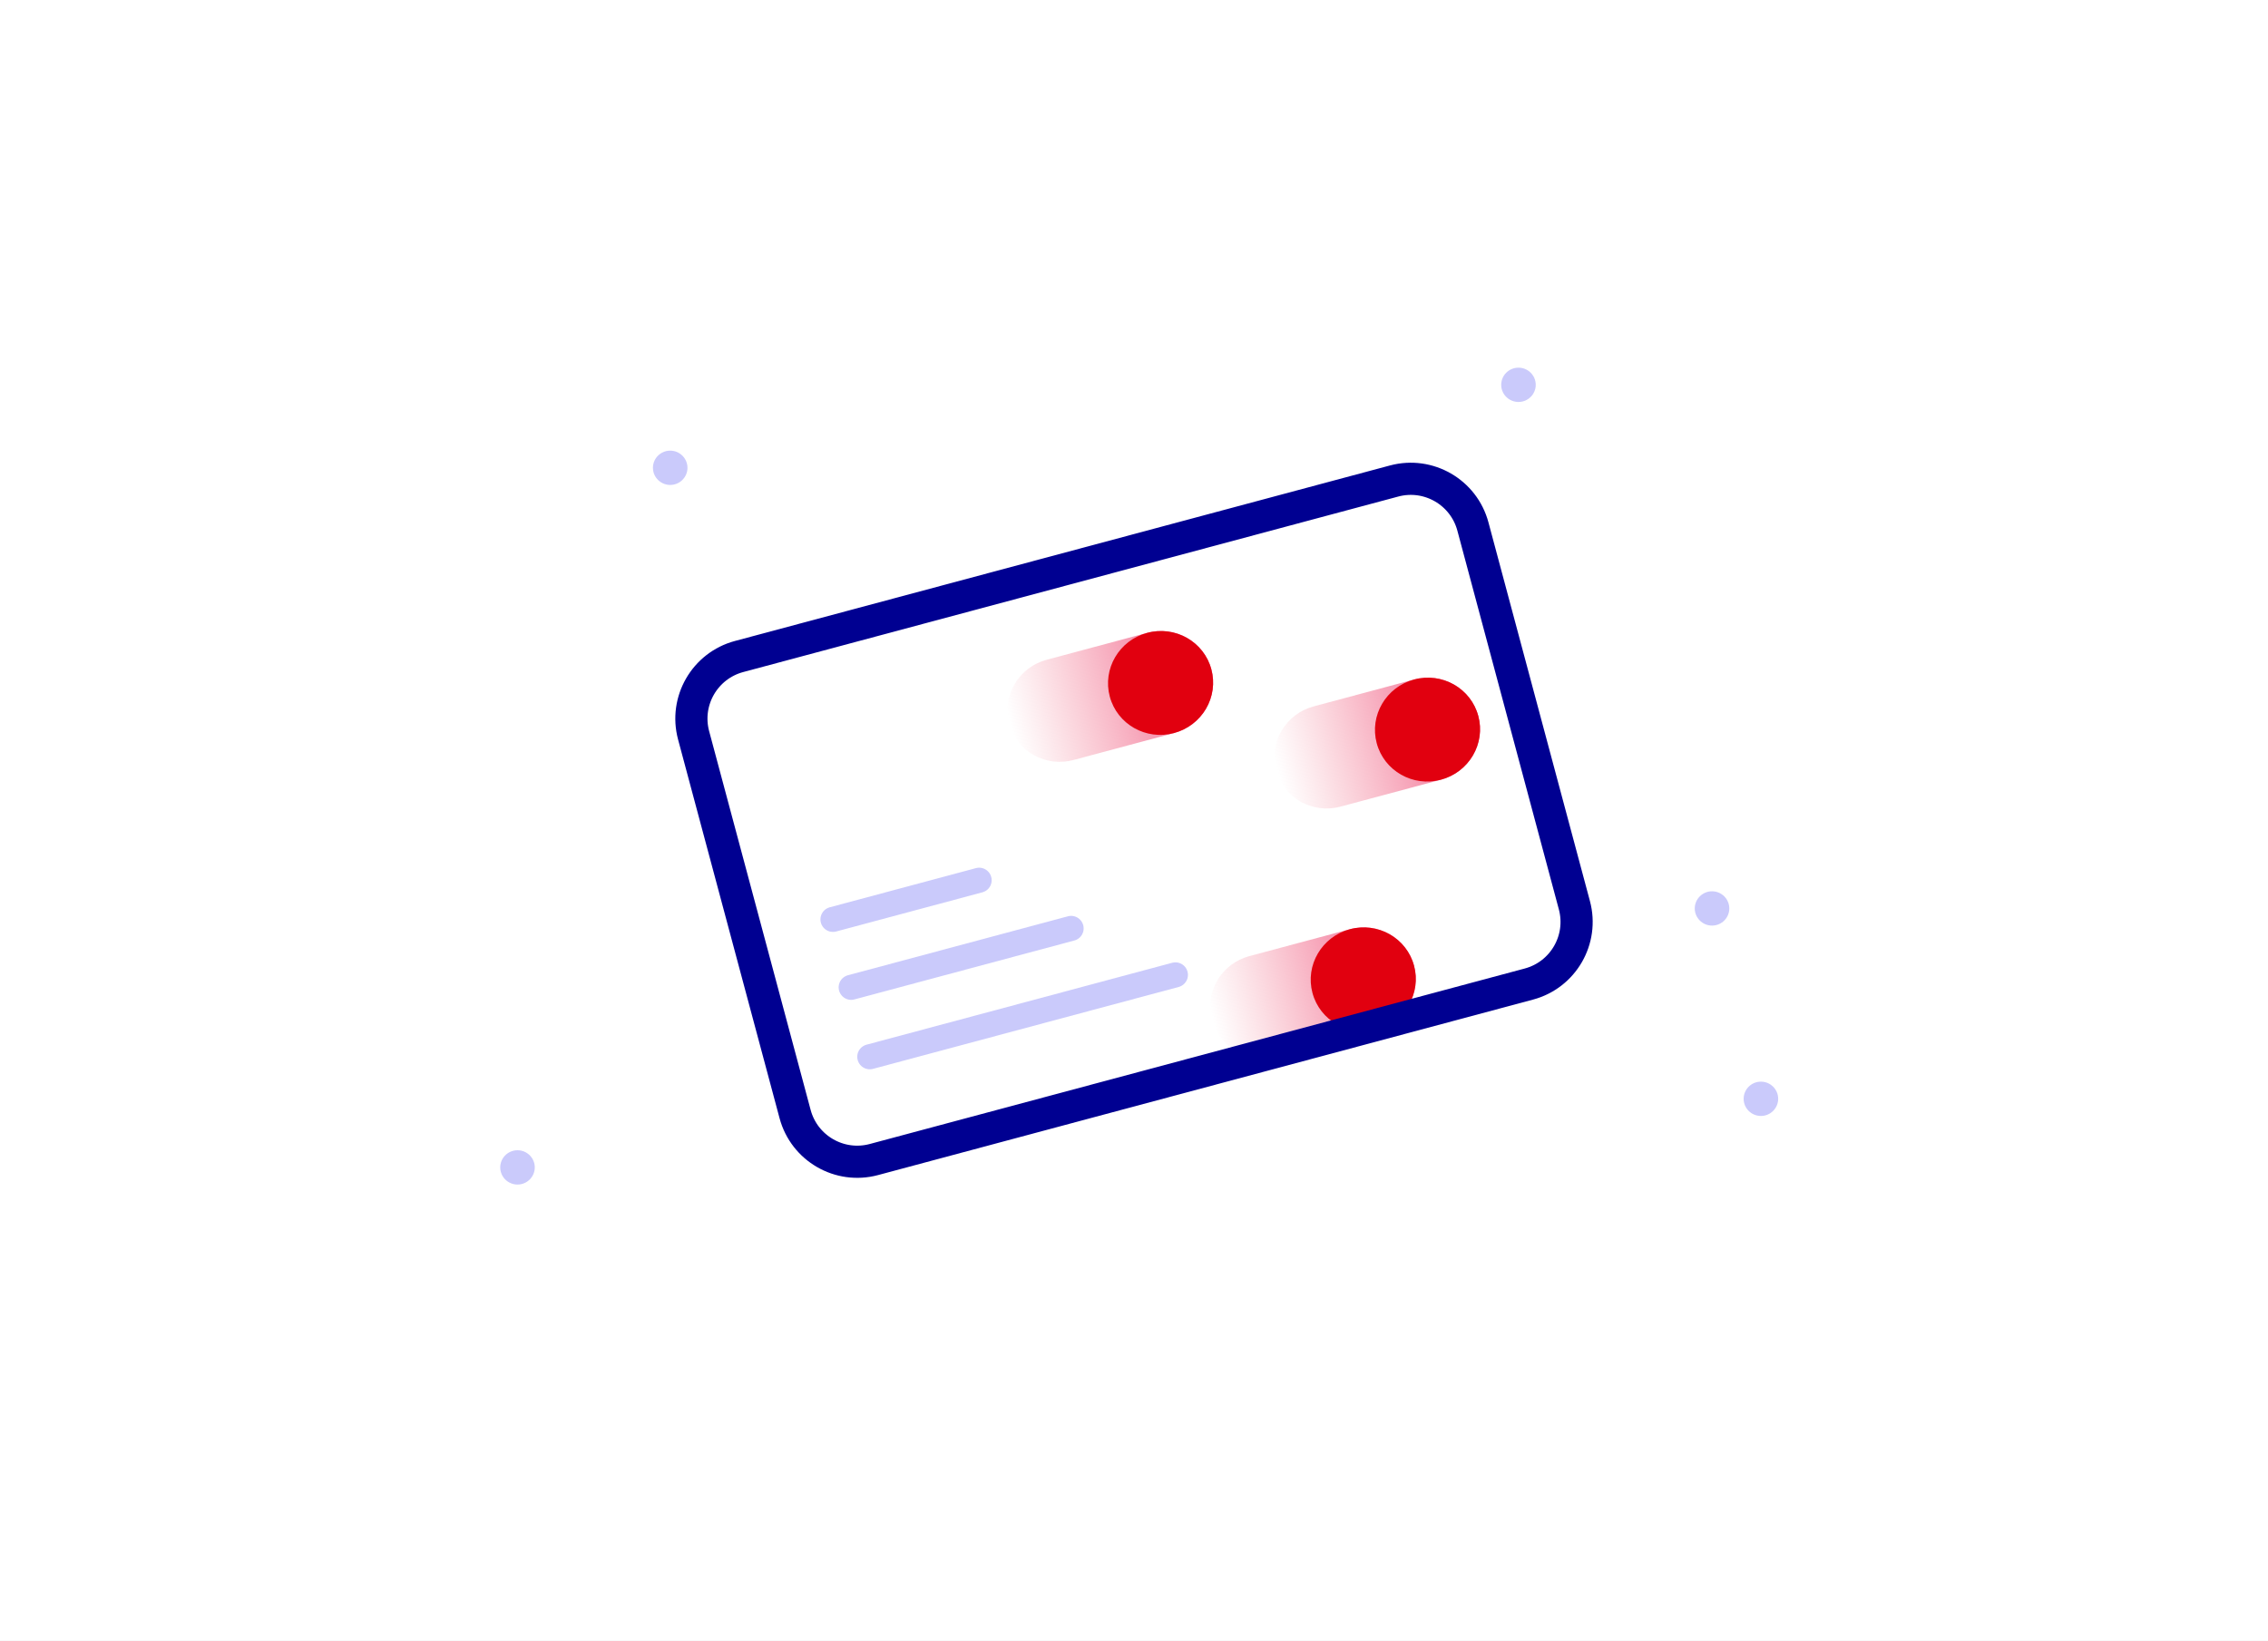
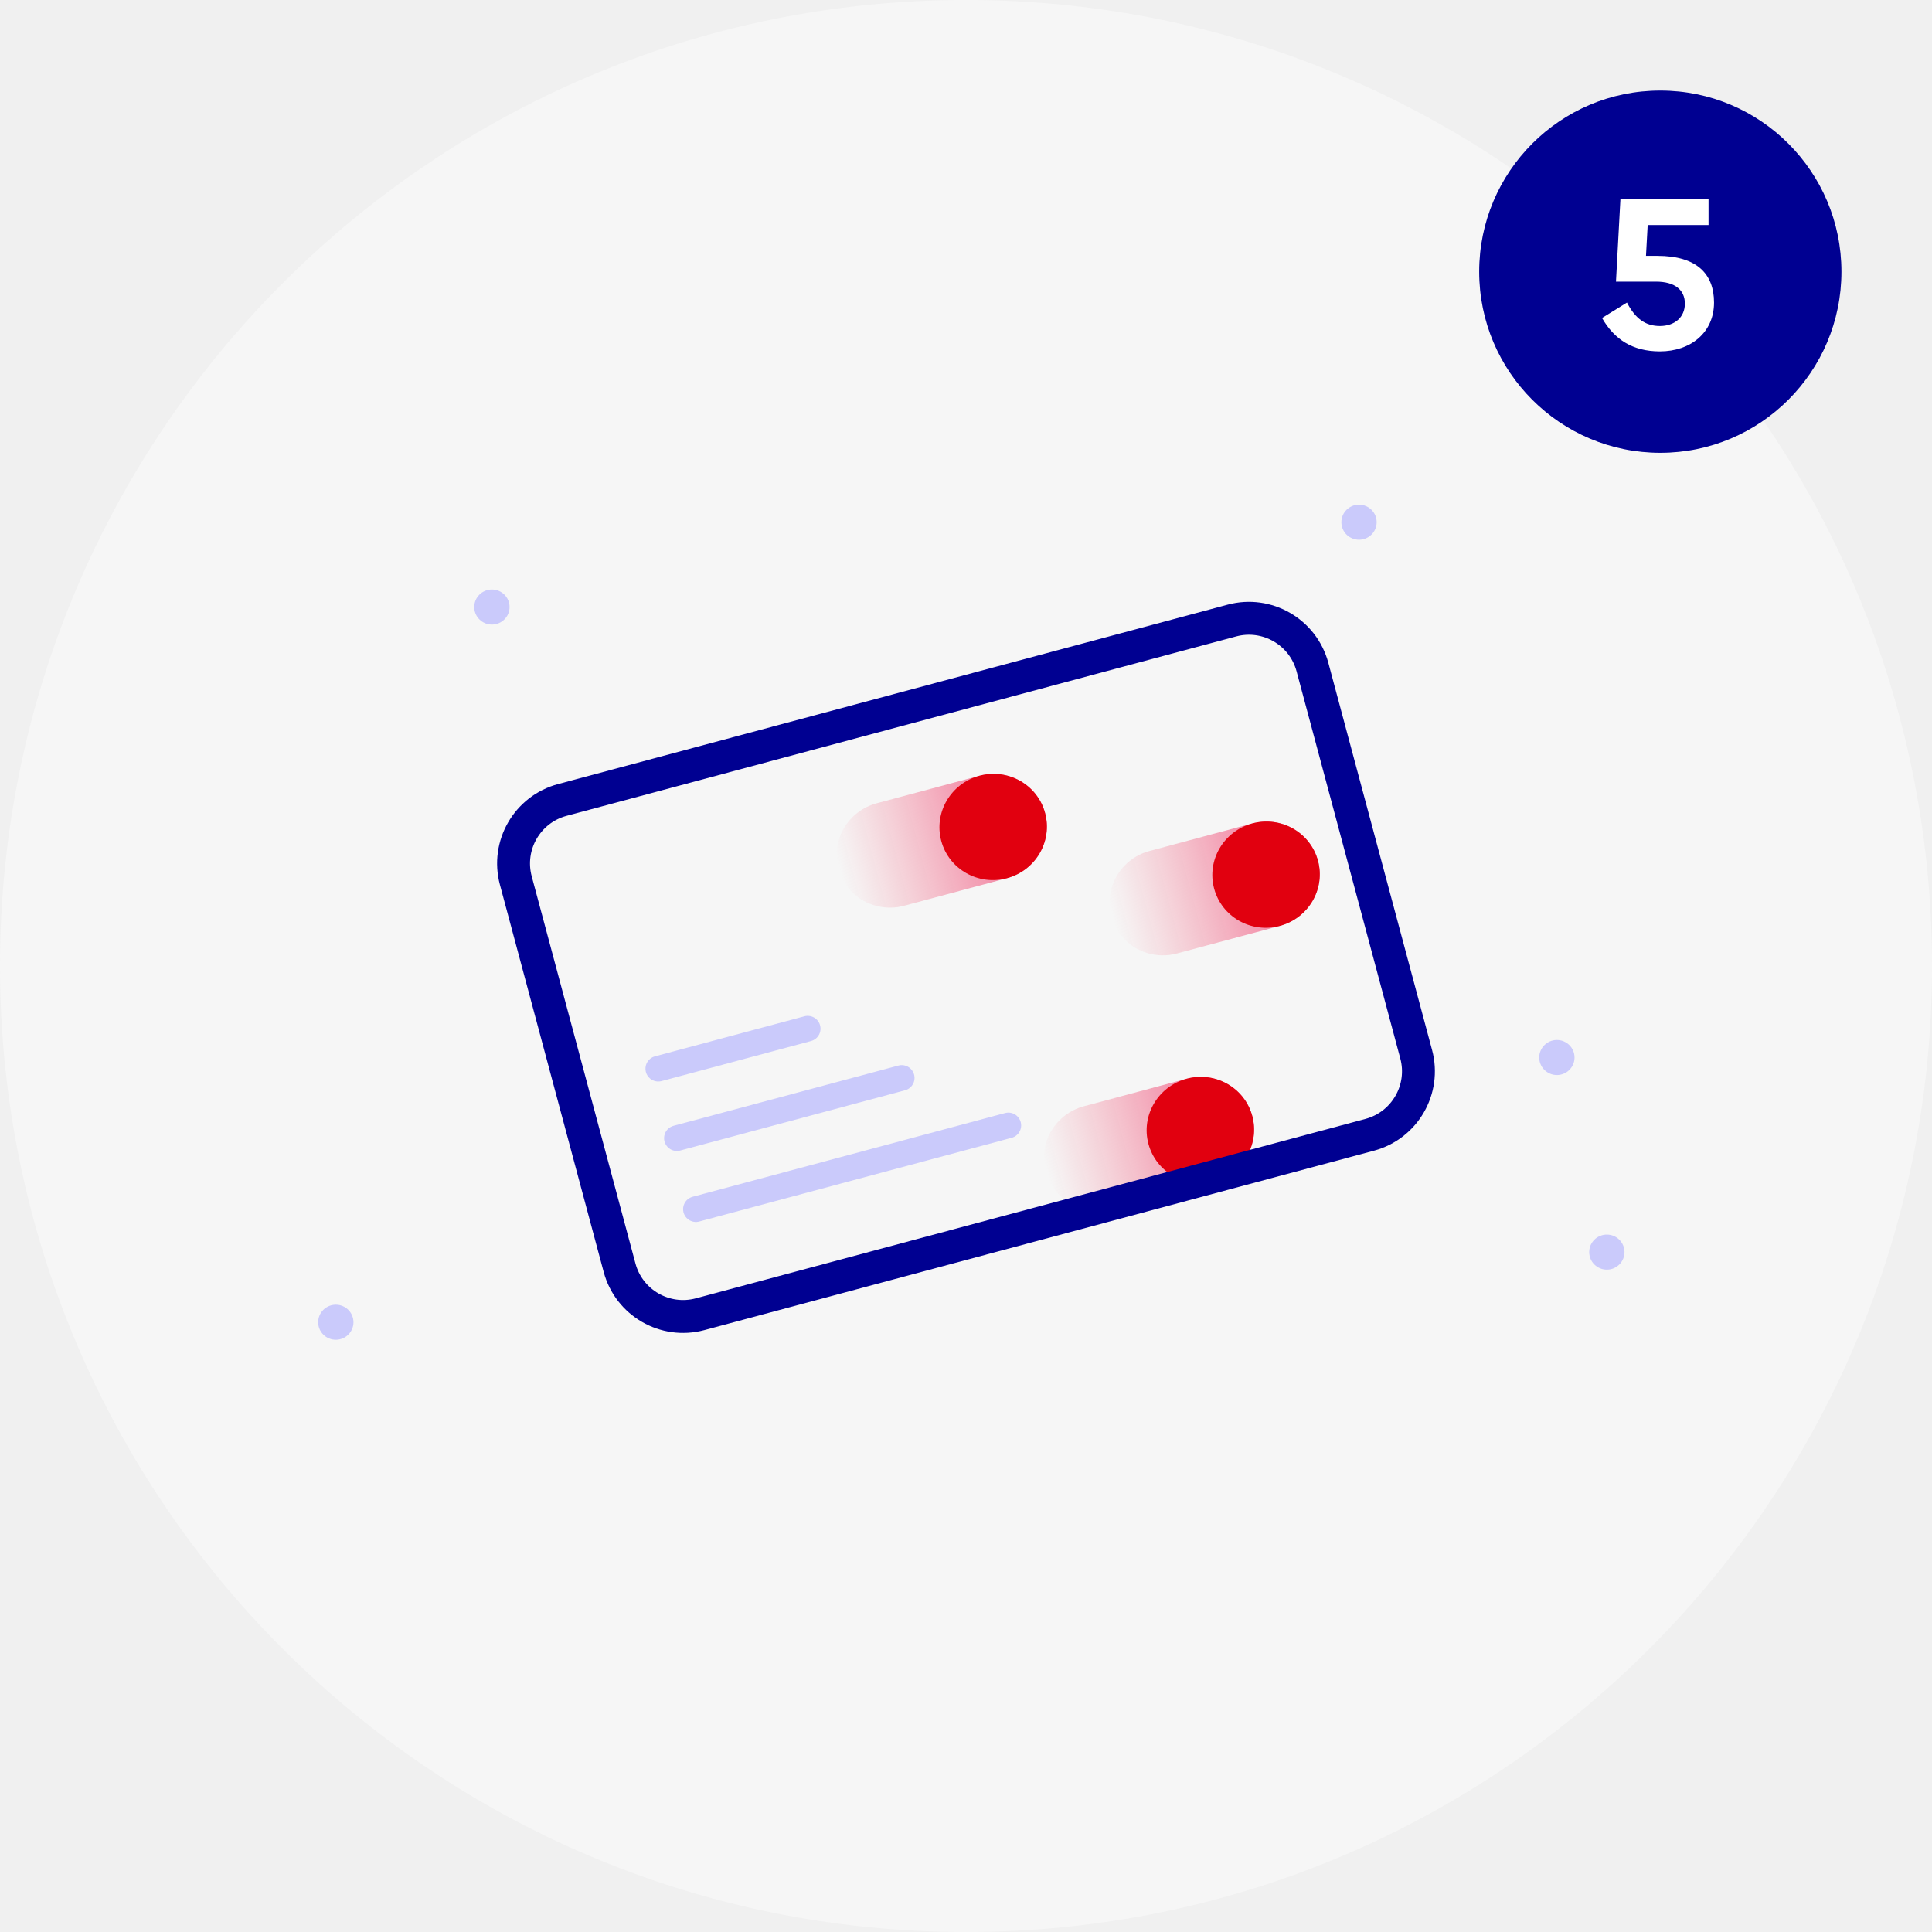
- <svg xmlns="http://www.w3.org/2000/svg" width="282" height="204" viewBox="0 0 282 204" fill="none">
-   <rect width="282" height="204" fill="white" />
-   <path fill-rule="evenodd" clip-rule="evenodd" d="M64.346 147.296C63.161 147.296 62.198 146.34 62.198 145.164C62.198 143.988 63.161 143.031 64.346 143.031C65.529 143.031 66.493 143.988 66.493 145.164C66.493 146.34 65.529 147.296 64.346 147.296Z" fill="#CACAFB" />
-   <path fill-rule="evenodd" clip-rule="evenodd" d="M83.332 60.302C82.148 60.302 81.185 59.345 81.185 58.17C81.185 56.994 82.148 56.037 83.332 56.037C84.516 56.037 85.479 56.994 85.479 58.17C85.479 59.345 84.516 60.302 83.332 60.302Z" fill="#CACAFB" />
-   <path fill-rule="evenodd" clip-rule="evenodd" d="M188.805 49.984C187.621 49.984 186.658 49.027 186.658 47.851C186.658 46.675 187.621 45.719 188.805 45.719C189.989 45.719 190.952 46.675 190.952 47.851C190.952 49.027 189.989 49.984 188.805 49.984Z" fill="#CACAFB" />
-   <path fill-rule="evenodd" clip-rule="evenodd" d="M218.949 138.766C217.765 138.766 216.802 137.809 216.802 136.633C216.802 135.457 217.765 134.501 218.949 134.501C220.133 134.501 221.096 135.457 221.096 136.633C221.096 137.809 220.133 138.766 218.949 138.766Z" fill="#CACAFB" />
-   <path fill-rule="evenodd" clip-rule="evenodd" d="M212.872 115.095C211.688 115.095 210.725 114.139 210.725 112.963C210.725 111.787 211.688 110.831 212.872 110.831C214.056 110.831 215.019 111.787 215.019 112.963C215.019 114.139 214.056 115.095 212.872 115.095Z" fill="#CACAFB" />
-   <path d="M126.151 85.073C127.059 83.524 128.511 82.477 130.138 82.041L142.633 78.693C144.25 78.26 146.029 78.431 147.59 79.318C150.711 81.093 151.769 85.039 149.953 88.137C149.038 89.697 147.564 90.74 145.925 91.169L133.515 94.494C131.882 94.942 130.093 94.773 128.511 93.882C125.392 92.117 124.332 88.161 126.151 85.073Z" fill="url(#paint0_linear_4515_19541)" />
-   <path d="M145.973 91.156C149.46 90.222 151.54 86.674 150.618 83.233C149.695 79.791 146.121 77.759 142.633 78.693C139.146 79.628 137.066 83.175 137.988 86.617C138.91 90.058 142.485 92.091 145.973 91.156Z" fill="#E1000F" />
-   <path d="M159.342 90.873C160.25 89.325 161.703 88.278 163.329 87.842L175.825 84.493C177.442 84.06 179.221 84.231 180.781 85.118C183.902 86.893 184.96 90.84 183.144 93.937C182.229 95.498 180.755 96.54 179.116 96.969L166.707 100.294C165.073 100.742 163.285 100.574 161.703 99.682C158.584 97.917 157.524 93.961 159.342 90.873Z" fill="url(#paint1_linear_4515_19541)" />
-   <path d="M179.164 96.956C182.652 96.022 184.731 92.475 183.809 89.033C182.887 85.591 179.312 83.559 175.825 84.493C172.337 85.428 170.257 88.975 171.179 92.417C172.102 95.859 175.676 97.891 179.164 96.956Z" fill="#E1000F" />
-   <path d="M151.352 121.926C152.26 120.377 153.713 119.33 155.339 118.894L167.835 115.546C169.452 115.113 171.231 115.284 172.791 116.171C175.913 117.946 176.97 121.892 175.154 124.99C174.239 126.55 172.765 127.593 171.127 128.022L158.717 131.347C157.084 131.795 155.295 131.627 153.713 130.735C150.594 128.97 149.534 125.014 151.352 121.926Z" fill="url(#paint2_linear_4515_19541)" />
-   <path d="M171.174 128.009C174.662 127.075 176.741 123.527 175.819 120.086C174.897 116.644 171.322 114.612 167.835 115.546C164.347 116.481 162.268 120.028 163.19 123.47C164.112 126.911 167.687 128.944 171.174 128.009Z" fill="#E1000F" />
-   <rect x="84.171" y="83.706" width="100.316" height="64.758" rx="8" transform="rotate(-15 84.1706 83.7064)" stroke="#000091" stroke-width="4" />
-   <path d="M103.568 114.325L121.746 109.454" stroke="#CACAFB" stroke-width="3.113" stroke-linecap="round" />
-   <path d="M105.832 122.773L133.182 115.445" stroke="#CACAFB" stroke-width="3.113" stroke-linecap="round" />
-   <path d="M108.146 131.408L146.151 121.224" stroke="#CACAFB" stroke-width="3.113" stroke-linecap="round" />
+ <svg xmlns="http://www.w3.org/2000/svg" width="128" height="128" viewBox="0 0 128 128" fill="none">
+   <rect width="128" height="128" rx="64" fill="#F6F6F6" />
+   <path fill-rule="evenodd" clip-rule="evenodd" d="M22.248 88.763C21.603 88.763 21.079 88.242 21.079 87.602C21.079 86.961 21.603 86.44 22.248 86.44C22.893 86.44 23.418 86.961 23.418 87.602C23.418 88.242 22.893 88.763 22.248 88.763Z" fill="#CACAFB" />
+   <path fill-rule="evenodd" clip-rule="evenodd" d="M32.59 41.379C31.945 41.379 31.42 40.858 31.42 40.217C31.42 39.577 31.945 39.056 32.59 39.056C33.235 39.056 33.76 39.577 33.76 40.217C33.76 40.858 33.235 41.379 32.59 41.379Z" fill="#CACAFB" />
+   <path fill-rule="evenodd" clip-rule="evenodd" d="M90.039 35.759C89.394 35.759 88.869 35.238 88.869 34.597C88.869 33.957 89.394 33.436 90.039 33.436C90.684 33.436 91.208 33.957 91.208 34.597C91.208 35.238 90.684 35.759 90.039 35.759Z" fill="#CACAFB" />
+   <path fill-rule="evenodd" clip-rule="evenodd" d="M106.458 84.117C105.813 84.117 105.288 83.596 105.288 82.955C105.288 82.315 105.813 81.794 106.458 81.794C107.103 81.794 107.627 82.315 107.627 82.955C107.627 83.596 107.103 84.117 106.458 84.117Z" fill="#CACAFB" />
+   <path fill-rule="evenodd" clip-rule="evenodd" d="M103.148 71.224C102.503 71.224 101.978 70.703 101.978 70.062C101.978 69.422 102.503 68.901 103.148 68.901C103.793 68.901 104.317 69.422 104.317 70.062C104.317 70.703 103.793 71.224 103.148 71.224Z" fill="#CACAFB" />
+   <path d="M55.912 54.871C56.407 54.028 57.198 53.457 58.084 53.22L64.89 51.396C65.77 51.16 66.739 51.253 67.589 51.737C69.29 52.703 69.865 54.853 68.876 56.54C68.378 57.39 67.575 57.958 66.683 58.191L59.923 60.003C59.034 60.246 58.059 60.155 57.198 59.669C55.499 58.708 54.922 56.553 55.912 54.871Z" fill="url(#paint0_linear_4930_18670)" />
+   <path d="M66.709 58.185C68.608 57.676 69.741 55.743 69.239 53.869C68.737 51.994 66.789 50.887 64.89 51.396C62.99 51.905 61.857 53.837 62.36 55.712C62.862 57.587 64.809 58.694 66.709 58.185Z" fill="#E1000F" />
+   <path d="M73.991 58.03C74.486 57.187 75.277 56.616 76.163 56.379L82.969 54.555C83.85 54.319 84.819 54.413 85.668 54.896C87.369 55.862 87.945 58.012 86.956 59.699C86.457 60.549 85.654 61.117 84.762 61.351L78.002 63.162C77.113 63.406 76.139 63.314 75.277 62.828C73.578 61.867 73.001 59.712 73.991 58.03Z" fill="url(#paint1_linear_4930_18670)" />
+   <path d="M84.788 61.344C86.687 60.835 87.82 58.903 87.318 57.028C86.816 55.153 84.868 54.046 82.969 54.555C81.069 55.064 79.936 56.997 80.439 58.871C80.941 60.746 82.888 61.853 84.788 61.344Z" fill="#E1000F" />
+   <path d="M69.639 74.944C70.133 74.101 70.925 73.531 71.811 73.293L78.617 71.469C79.498 71.233 80.466 71.326 81.317 71.81C83.016 72.776 83.593 74.926 82.603 76.613C82.105 77.463 81.302 78.031 80.41 78.265L73.65 80.076C72.761 80.32 71.787 80.228 70.925 79.742C69.226 78.781 68.649 76.626 69.639 74.944Z" fill="url(#paint2_linear_4930_18670)" />
+   <path d="M80.436 78.258C82.335 77.749 83.468 75.817 82.966 73.942C82.463 72.067 80.516 70.96 78.617 71.469C76.717 71.978 75.584 73.911 76.087 75.785C76.589 77.66 78.536 78.767 80.436 78.258Z" fill="#E1000F" />
+   <rect x="33.046" y="54.127" width="54.641" height="35.273" rx="4.357" transform="rotate(-15 33.0462 54.1267)" stroke="#000091" stroke-width="2.179" />
+   <path d="M43.612 70.804L53.513 68.151" stroke="#CACAFB" stroke-width="1.696" stroke-linecap="round" />
+   <path d="M44.845 75.406L59.742 71.414" stroke="#CACAFB" stroke-width="1.696" stroke-linecap="round" />
+   <path d="M46.105 80.109L66.806 74.562" stroke="#CACAFB" stroke-width="1.696" stroke-linecap="round" />
+   <rect x="98" y="6" width="24" height="24" rx="12" fill="#000091" />
+   <path d="M107.063 18.66L107.357 13.2H113.195V14.908H109.163L109.051 16.952H109.807C112.411 16.952 113.559 18.142 113.559 20.046C113.559 22.048 111.991 23.28 109.975 23.28C108.155 23.28 106.951 22.482 106.139 21.068L107.791 20.046C108.351 21.124 109.023 21.6 109.975 21.6C110.941 21.6 111.627 21.026 111.627 20.116C111.627 19.192 110.941 18.66 109.723 18.66H107.063Z" fill="white" />
  <defs>
-     <linearGradient id="paint0_linear_4515_19541" x1="125.621" y1="89.935" x2="150.373" y2="83.302" gradientUnits="userSpaceOnUse">
+     <linearGradient id="paint0_linear_4930_18670" x1="55.624" y1="57.519" x2="69.105" y2="53.907" gradientUnits="userSpaceOnUse">
      <stop stop-color="#F38192" stop-opacity="0" />
      <stop offset="1" stop-color="#F05B89" />
    </linearGradient>
-     <linearGradient id="paint1_linear_4515_19541" x1="158.813" y1="95.735" x2="183.564" y2="89.103" gradientUnits="userSpaceOnUse">
+     <linearGradient id="paint1_linear_4930_18670" x1="73.703" y1="60.678" x2="87.184" y2="57.066" gradientUnits="userSpaceOnUse">
      <stop stop-color="#F38192" stop-opacity="0" />
      <stop offset="1" stop-color="#F05B89" />
    </linearGradient>
-     <linearGradient id="paint2_linear_4515_19541" x1="150.823" y1="126.788" x2="175.574" y2="120.156" gradientUnits="userSpaceOnUse">
+     <linearGradient id="paint2_linear_4930_18670" x1="69.351" y1="77.592" x2="82.832" y2="73.98" gradientUnits="userSpaceOnUse">
      <stop stop-color="#F38192" stop-opacity="0" />
      <stop offset="1" stop-color="#F05B89" />
    </linearGradient>
  </defs>
</svg>
